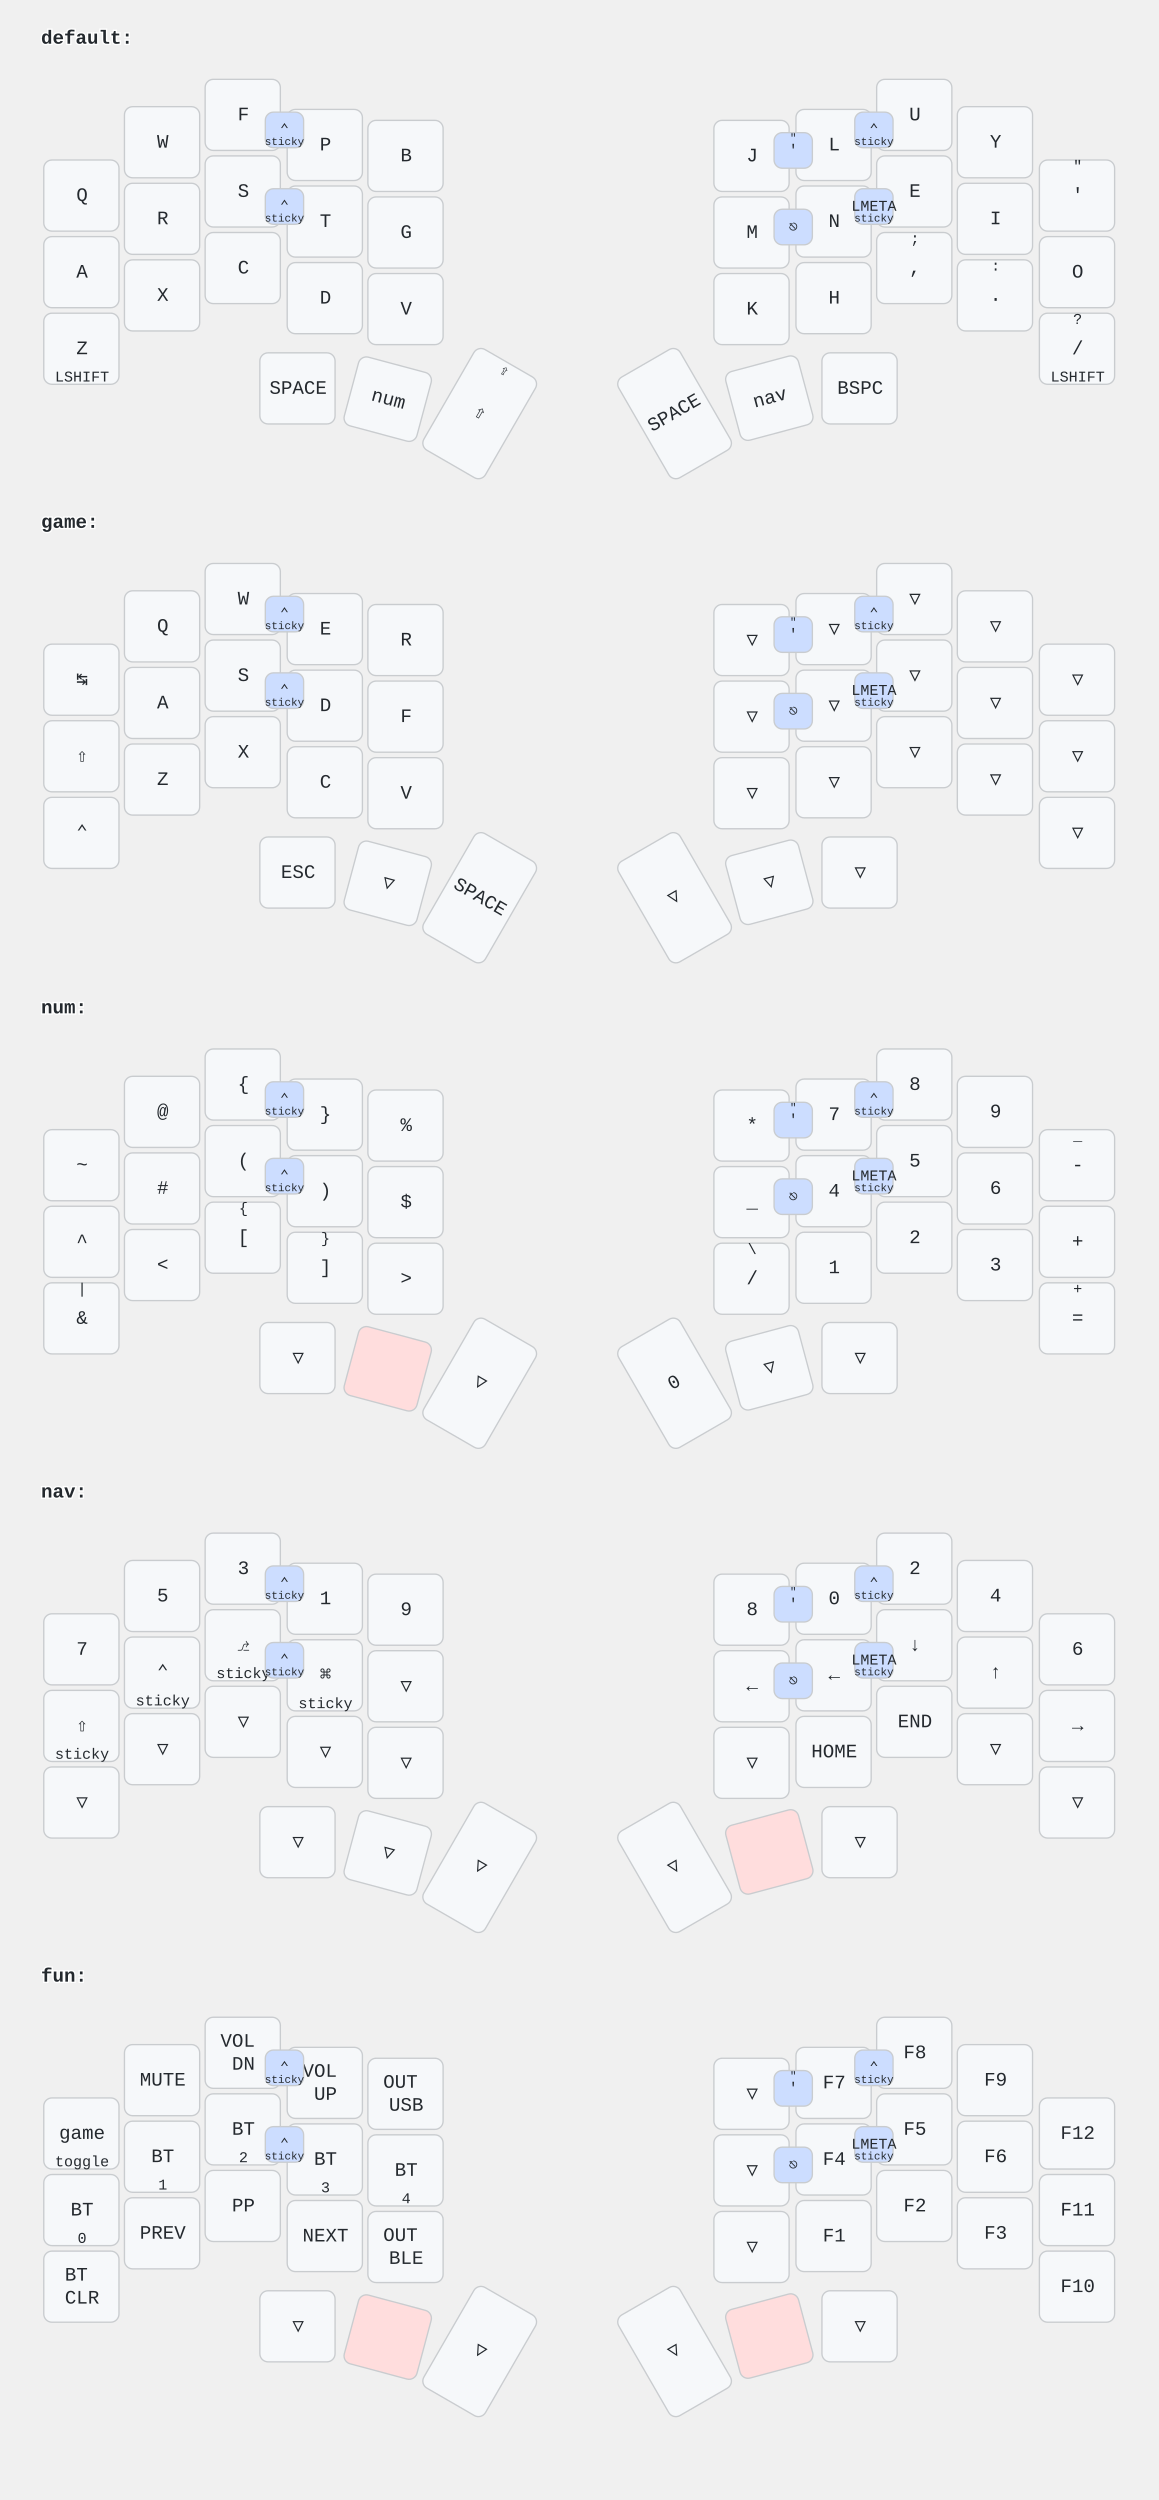
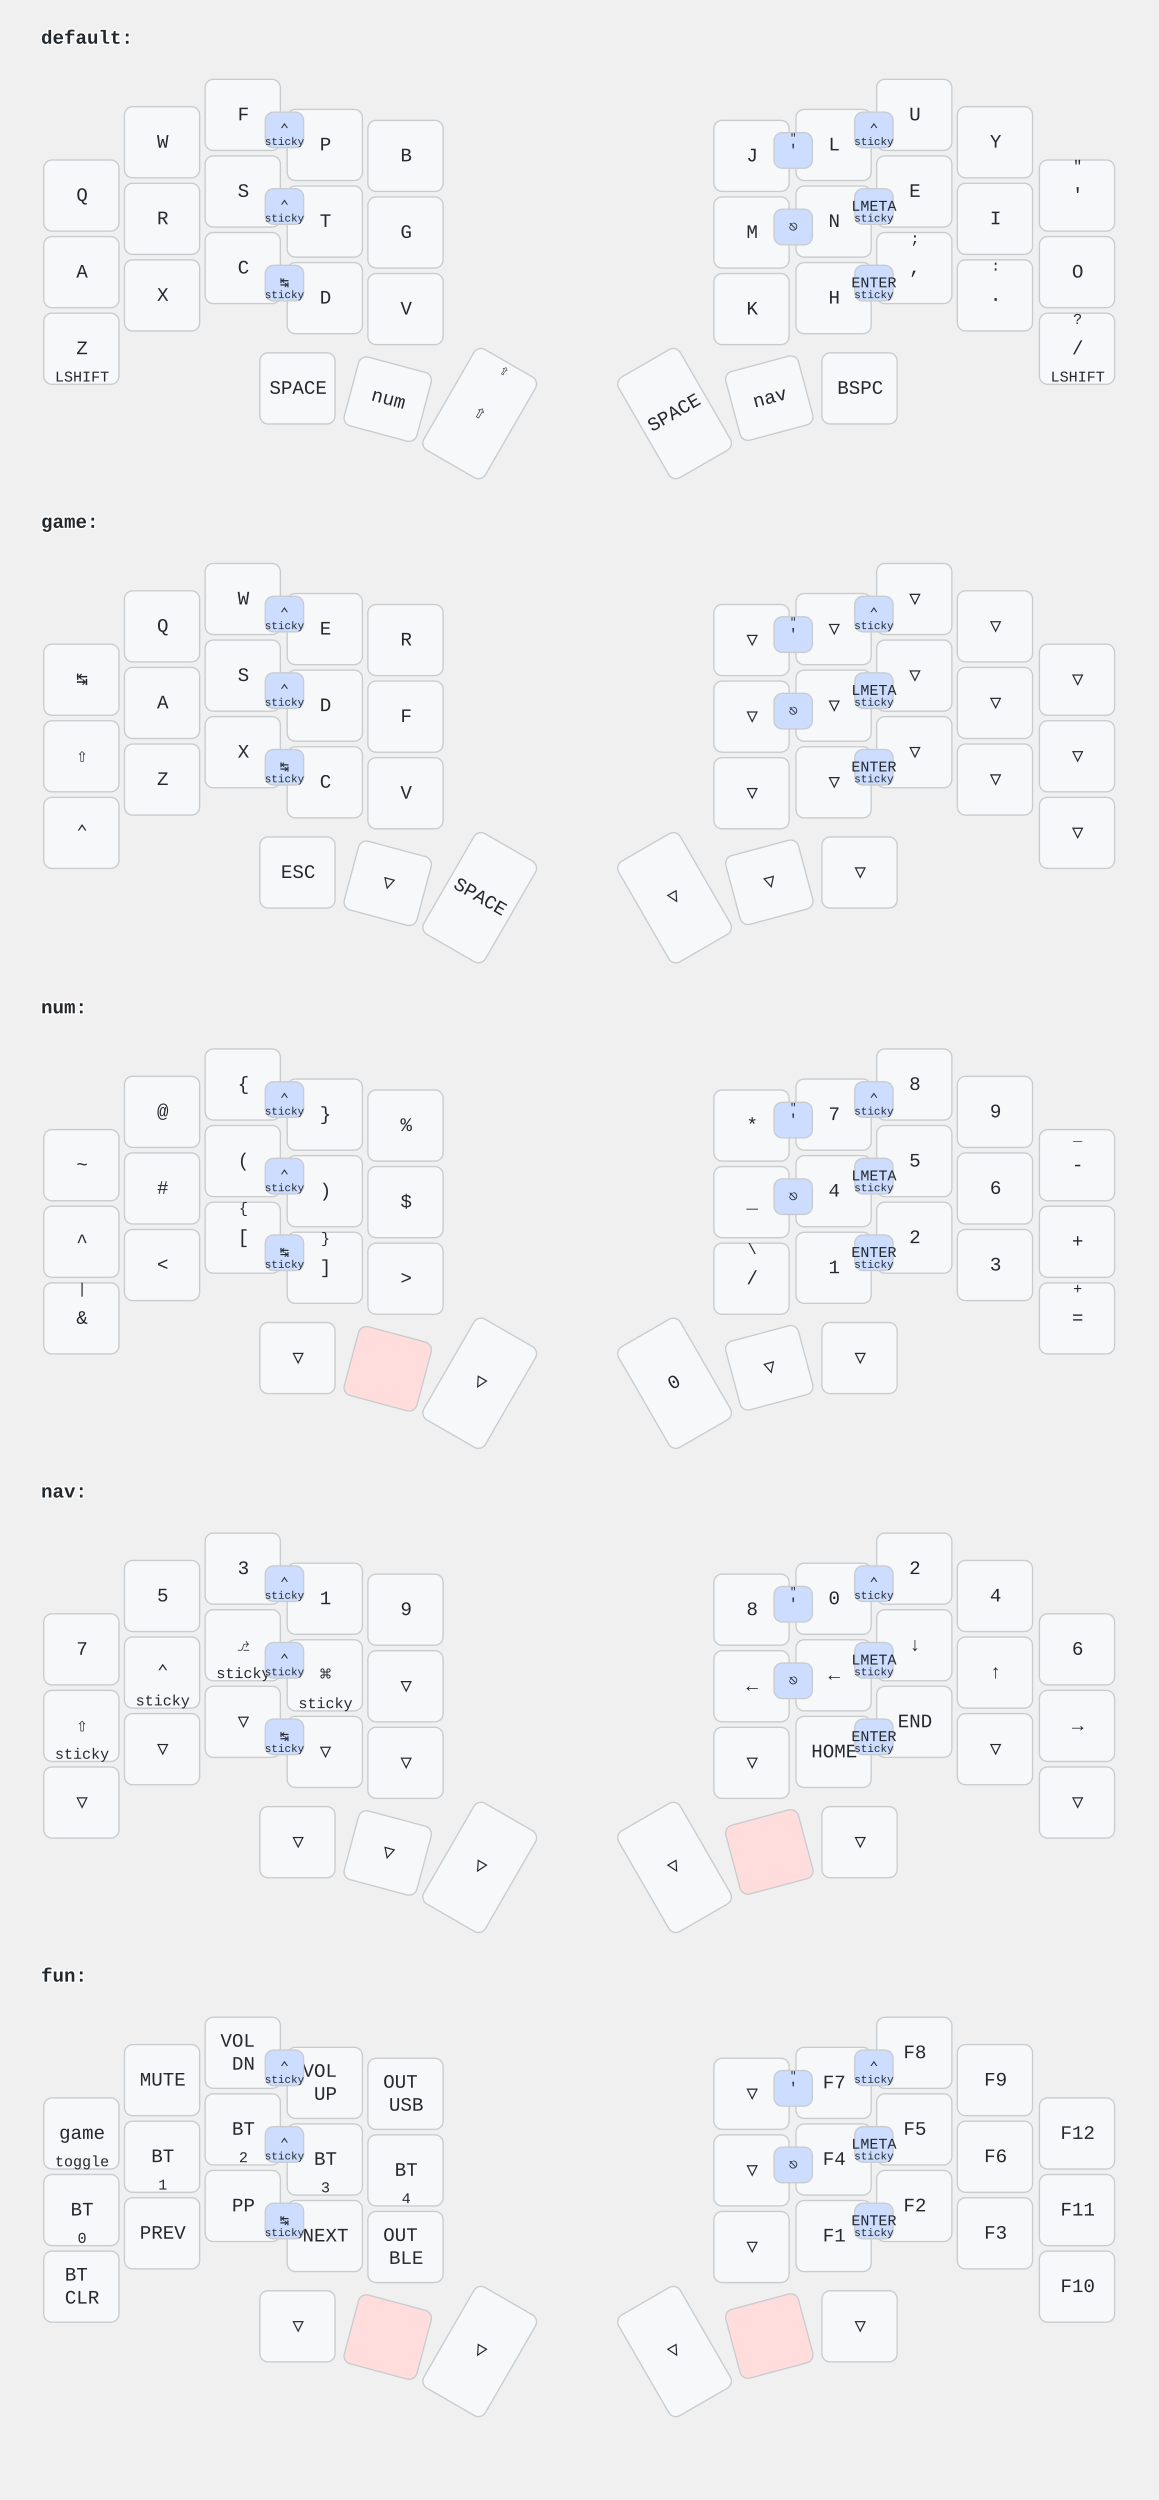
<svg xmlns="http://www.w3.org/2000/svg" width="847" height="1828" viewBox="0 0 847 1828" class="keymap">
  <style>/* font and background color specifications */
svg {
    font-family: SFMono-Regular,Consolas,Liberation Mono,Menlo,monospace;
    font-size: 14px;
    font-kerning: normal;
    text-rendering: optimizeLegibility;
    fill: #24292e;
}

/* default key styling */
rect {
    fill: #f6f8fa;
    stroke: #c9cccf;
    stroke-width: 1;
}

/* color accent for combo boxes */
rect.combo {
    fill: #cdf;
}

/* color accent for held keys */
rect.held, rect.combo.held {
    fill: #fdd;
}

/* color accent for ghost (optional) keys */
rect.ghost, rect.combo.ghost {
    fill: #ddd;
}

text {
    text-anchor: middle;
    dominant-baseline: middle;
}

/* styling for layer labels */
text.label {
    font-weight: bold;
    text-anchor: start;
    stroke: white;
    stroke-width: 2;
    paint-order: stroke;
}

/* styling for combo tap, and key hold/shifted label text */
text.combo, text.hold, text.shifted {
    font-size: 11px;
}

text.hold {
    text-anchor: middle;
    dominant-baseline: auto;
}

text.shifted {
    text-anchor: middle;
    dominant-baseline: hanging;
}

/* styling for hold/shifted label text in combo box */
text.combo.hold, text.combo.shifted {
    font-size: 8px;
}

/* styling for combo dendrons */
path {
    stroke-width: 1;
    stroke: gray;
    fill: none;
}
</style>
  <g transform="translate(30, 0)" class="layer-default">
    <text x="0" y="28" class="label" id="default">default:</text>
    <g transform="translate(0, 56)">
      <g transform="translate(30, 87)" class="key keypos-0">
        <rect rx="6" ry="6" x="-28" y="-26" width="55" height="52" class="key" />
        <text x="0" y="0" class="key tap">Q</text>
      </g>
      <g transform="translate(89, 48)" class="key keypos-1">
        <rect rx="6" ry="6" x="-28" y="-26" width="55" height="52" class="key" />
        <text x="0" y="0" class="key tap">W</text>
      </g>
      <g transform="translate(148, 28)" class="key keypos-2">
        <rect rx="6" ry="6" x="-28" y="-26" width="55" height="52" class="key" />
        <text x="0" y="0" class="key tap">F</text>
      </g>
      <g transform="translate(208, 50)" class="key keypos-3">
        <rect rx="6" ry="6" x="-28" y="-26" width="55" height="52" class="key" />
        <text x="0" y="0" class="key tap">P</text>
      </g>
      <g transform="translate(267, 58)" class="key keypos-4">
        <rect rx="6" ry="6" x="-28" y="-26" width="55" height="52" class="key" />
        <text x="0" y="0" class="key tap">B</text>
      </g>
      <g transform="translate(520, 58)" class="key keypos-5">
        <rect rx="6" ry="6" x="-28" y="-26" width="55" height="52" class="key" />
        <text x="0" y="0" class="key tap">J</text>
      </g>
      <g transform="translate(580, 50)" class="key keypos-6">
        <rect rx="6" ry="6" x="-28" y="-26" width="55" height="52" class="key" />
        <text x="0" y="0" class="key tap">L</text>
      </g>
      <g transform="translate(639, 28)" class="key keypos-7">
        <rect rx="6" ry="6" x="-28" y="-26" width="55" height="52" class="key" />
        <text x="0" y="0" class="key tap">U</text>
      </g>
      <g transform="translate(698, 48)" class="key keypos-8">
        <rect rx="6" ry="6" x="-28" y="-26" width="55" height="52" class="key" />
        <text x="0" y="0" class="key tap">Y</text>
      </g>
      <g transform="translate(758, 87)" class="key keypos-9">
        <rect rx="6" ry="6" x="-28" y="-26" width="55" height="52" class="key" />
        <text x="0" y="0" class="key tap">'</text>
        <text x="0" y="-24" class="key shifted">"</text>
      </g>
      <g transform="translate(30, 143)" class="key keypos-10">
        <rect rx="6" ry="6" x="-28" y="-26" width="55" height="52" class="key" />
        <text x="0" y="0" class="key tap">A</text>
      </g>
      <g transform="translate(89, 104)" class="key keypos-11">
        <rect rx="6" ry="6" x="-28" y="-26" width="55" height="52" class="key" />
        <text x="0" y="0" class="key tap">R</text>
      </g>
      <g transform="translate(148, 84)" class="key keypos-12">
        <rect rx="6" ry="6" x="-28" y="-26" width="55" height="52" class="key" />
        <text x="0" y="0" class="key tap">S</text>
      </g>
      <g transform="translate(208, 106)" class="key keypos-13">
        <rect rx="6" ry="6" x="-28" y="-26" width="55" height="52" class="key" />
        <text x="0" y="0" class="key tap">T</text>
      </g>
      <g transform="translate(267, 114)" class="key keypos-14">
        <rect rx="6" ry="6" x="-28" y="-26" width="55" height="52" class="key" />
        <text x="0" y="0" class="key tap">G</text>
      </g>
      <g transform="translate(520, 114)" class="key keypos-15">
        <rect rx="6" ry="6" x="-28" y="-26" width="55" height="52" class="key" />
        <text x="0" y="0" class="key tap">M</text>
      </g>
      <g transform="translate(580, 106)" class="key keypos-16">
        <rect rx="6" ry="6" x="-28" y="-26" width="55" height="52" class="key" />
        <text x="0" y="0" class="key tap">N</text>
      </g>
      <g transform="translate(639, 84)" class="key keypos-17">
        <rect rx="6" ry="6" x="-28" y="-26" width="55" height="52" class="key" />
        <text x="0" y="0" class="key tap">E</text>
      </g>
      <g transform="translate(698, 104)" class="key keypos-18">
        <rect rx="6" ry="6" x="-28" y="-26" width="55" height="52" class="key" />
        <text x="0" y="0" class="key tap">I</text>
      </g>
      <g transform="translate(758, 143)" class="key keypos-19">
        <rect rx="6" ry="6" x="-28" y="-26" width="55" height="52" class="key" />
        <text x="0" y="0" class="key tap">O</text>
      </g>
      <g transform="translate(30, 199)" class="key keypos-20">
        <rect rx="6" ry="6" x="-28" y="-26" width="55" height="52" class="key" />
        <text x="0" y="0" class="key tap">Z</text>
        <text x="0" y="24" class="key hold">LSHIFT</text>
      </g>
      <g transform="translate(89, 160)" class="key keypos-21">
        <rect rx="6" ry="6" x="-28" y="-26" width="55" height="52" class="key" />
        <text x="0" y="0" class="key tap">X</text>
      </g>
      <g transform="translate(148, 140)" class="key keypos-22">
        <rect rx="6" ry="6" x="-28" y="-26" width="55" height="52" class="key" />
        <text x="0" y="0" class="key tap">C</text>
      </g>
      <g transform="translate(208, 162)" class="key keypos-23">
        <rect rx="6" ry="6" x="-28" y="-26" width="55" height="52" class="key" />
        <text x="0" y="0" class="key tap">D</text>
      </g>
      <g transform="translate(267, 170)" class="key keypos-24">
        <rect rx="6" ry="6" x="-28" y="-26" width="55" height="52" class="key" />
        <text x="0" y="0" class="key tap">V</text>
      </g>
      <g transform="translate(520, 170)" class="key keypos-25">
        <rect rx="6" ry="6" x="-28" y="-26" width="55" height="52" class="key" />
        <text x="0" y="0" class="key tap">K</text>
      </g>
      <g transform="translate(580, 162)" class="key keypos-26">
        <rect rx="6" ry="6" x="-28" y="-26" width="55" height="52" class="key" />
        <text x="0" y="0" class="key tap">H</text>
      </g>
      <g transform="translate(639, 140)" class="key keypos-27">
        <rect rx="6" ry="6" x="-28" y="-26" width="55" height="52" class="key" />
        <text x="0" y="0" class="key tap">,</text>
        <text x="0" y="-24" class="key shifted">;</text>
      </g>
      <g transform="translate(698, 160)" class="key keypos-28">
        <rect rx="6" ry="6" x="-28" y="-26" width="55" height="52" class="key" />
        <text x="0" y="0" class="key tap">.</text>
        <text x="0" y="-24" class="key shifted">:</text>
      </g>
      <g transform="translate(758, 199)" class="key keypos-29">
        <rect rx="6" ry="6" x="-28" y="-26" width="55" height="52" class="key" />
        <text x="0" y="0" class="key tap">/</text>
        <text x="0" y="24" class="key hold">LSHIFT</text>
        <text x="0" y="-24" class="key shifted">?</text>
      </g>
      <g transform="translate(188, 228)" class="key keypos-30">
        <rect rx="6" ry="6" x="-28" y="-26" width="55" height="52" class="key" />
        <text x="0" y="0" class="key tap">SPACE</text>
      </g>
      <g transform="translate(254, 236) rotate(15.0)" class="key keypos-31">
        <rect rx="6" ry="6" x="-28" y="-26" width="55" height="52" class="key" />
        <a href="#num">
          <text x="0" y="0" class="key tap layer-activator">num</text>
        </a>
      </g>
      <g transform="translate(321, 246) rotate(30.0)" class="key keypos-32">
        <rect rx="6" ry="6" x="-26" y="-42" width="52" height="85" class="key" />
        <text x="0" y="0" class="key tap">⇧</text>
        <text x="0" y="-40" class="key shifted">⇪</text>
      </g>
      <g transform="translate(463, 246) rotate(-30.0)" class="key keypos-33">
        <rect rx="6" ry="6" x="-26" y="-42" width="52" height="85" class="key" />
        <text x="0" y="0" class="key tap">SPACE</text>
      </g>
      <g transform="translate(533, 235) rotate(-15.0)" class="key keypos-34">
        <rect rx="6" ry="6" x="-28" y="-26" width="55" height="52" class="key" />
        <a href="#nav">
          <text x="0" y="0" class="key tap layer-activator">nav</text>
        </a>
      </g>
      <g transform="translate(599, 228)" class="key keypos-35">
        <rect rx="6" ry="6" x="-28" y="-26" width="55" height="52" class="key" />
        <text x="0" y="0" class="key tap">BSPC</text>
      </g>
      <g class="combo combopos-0">
        <rect rx="6" ry="6" x="536" y="41" width="28" height="26" class="combo" />
        <text x="550" y="54" class="combo tap">'</text>
        <text x="550" y="43" class="combo shifted">"</text>
      </g>
      <g class="combo combopos-1">
        <rect rx="6" ry="6" x="536" y="97" width="28" height="26" class="combo" />
        <text x="550" y="110" class="combo tap">⎋</text>
      </g>
      <g class="combo combopos-2">
        <rect rx="6" ry="6" x="595" y="82" width="28" height="26" class="combo" />
        <text x="609" y="95" class="combo tap">LMETA</text>
        <text x="609" y="106" class="combo hold">sticky</text>
      </g>
      <g class="combo combopos-3">
        <rect rx="6" ry="6" x="595" y="26" width="28" height="26" class="combo" />
        <text x="609" y="39" class="combo tap">⌃</text>
        <text x="609" y="50" class="combo hold">sticky</text>
      </g>
      <g class="combo combopos-4">
        <rect rx="6" ry="6" x="164" y="26" width="28" height="26" class="combo" />
        <text x="178" y="39" class="combo tap">⌃</text>
        <text x="178" y="50" class="combo hold">sticky</text>
      </g>
      <g class="combo combopos-5">
        <rect rx="6" ry="6" x="164" y="82" width="28" height="26" class="combo" />
        <text x="178" y="95" class="combo tap">⌃</text>
        <text x="178" y="106" class="combo hold">sticky</text>
      </g>
+       <g class="combo combopos-6">
+         <rect rx="6" ry="6" x="595" y="138" width="28" height="26" class="combo" />
+         <text x="609" y="151" class="combo tap">ENTER</text>
+         <text x="609" y="162" class="combo hold">sticky</text>
+       </g>
+       <g class="combo combopos-7">
+         <rect rx="6" ry="6" x="164" y="138" width="28" height="26" class="combo" />
+         <text x="178" y="151" class="combo tap">↹</text>
+         <text x="178" y="162" class="combo hold">sticky</text>
+       </g>
    </g>
  </g>
  <g transform="translate(30, 354)" class="layer-game">
    <text x="0" y="28" class="label" id="game">game:</text>
    <g transform="translate(0, 56)">
      <g transform="translate(30, 87)" class="key keypos-0">
        <rect rx="6" ry="6" x="-28" y="-26" width="55" height="52" class="key" />
        <text x="0" y="0" class="key tap">↹</text>
      </g>
      <g transform="translate(89, 48)" class="key keypos-1">
        <rect rx="6" ry="6" x="-28" y="-26" width="55" height="52" class="key" />
        <text x="0" y="0" class="key tap">Q</text>
      </g>
      <g transform="translate(148, 28)" class="key keypos-2">
        <rect rx="6" ry="6" x="-28" y="-26" width="55" height="52" class="key" />
        <text x="0" y="0" class="key tap">W</text>
      </g>
      <g transform="translate(208, 50)" class="key keypos-3">
        <rect rx="6" ry="6" x="-28" y="-26" width="55" height="52" class="key" />
        <text x="0" y="0" class="key tap">E</text>
      </g>
      <g transform="translate(267, 58)" class="key keypos-4">
        <rect rx="6" ry="6" x="-28" y="-26" width="55" height="52" class="key" />
        <text x="0" y="0" class="key tap">R</text>
      </g>
      <g transform="translate(520, 58)" class="key trans keypos-5">
        <rect rx="6" ry="6" x="-28" y="-26" width="55" height="52" class="key trans" />
        <text x="0" y="0" class="key trans tap">▽</text>
      </g>
      <g transform="translate(580, 50)" class="key trans keypos-6">
        <rect rx="6" ry="6" x="-28" y="-26" width="55" height="52" class="key trans" />
        <text x="0" y="0" class="key trans tap">▽</text>
      </g>
      <g transform="translate(639, 28)" class="key trans keypos-7">
        <rect rx="6" ry="6" x="-28" y="-26" width="55" height="52" class="key trans" />
        <text x="0" y="0" class="key trans tap">▽</text>
      </g>
      <g transform="translate(698, 48)" class="key trans keypos-8">
        <rect rx="6" ry="6" x="-28" y="-26" width="55" height="52" class="key trans" />
        <text x="0" y="0" class="key trans tap">▽</text>
      </g>
      <g transform="translate(758, 87)" class="key trans keypos-9">
        <rect rx="6" ry="6" x="-28" y="-26" width="55" height="52" class="key trans" />
        <text x="0" y="0" class="key trans tap">▽</text>
      </g>
      <g transform="translate(30, 143)" class="key keypos-10">
        <rect rx="6" ry="6" x="-28" y="-26" width="55" height="52" class="key" />
        <text x="0" y="0" class="key tap">⇧</text>
      </g>
      <g transform="translate(89, 104)" class="key keypos-11">
        <rect rx="6" ry="6" x="-28" y="-26" width="55" height="52" class="key" />
        <text x="0" y="0" class="key tap">A</text>
      </g>
      <g transform="translate(148, 84)" class="key keypos-12">
        <rect rx="6" ry="6" x="-28" y="-26" width="55" height="52" class="key" />
        <text x="0" y="0" class="key tap">S</text>
      </g>
      <g transform="translate(208, 106)" class="key keypos-13">
        <rect rx="6" ry="6" x="-28" y="-26" width="55" height="52" class="key" />
        <text x="0" y="0" class="key tap">D</text>
      </g>
      <g transform="translate(267, 114)" class="key keypos-14">
        <rect rx="6" ry="6" x="-28" y="-26" width="55" height="52" class="key" />
        <text x="0" y="0" class="key tap">F</text>
      </g>
      <g transform="translate(520, 114)" class="key trans keypos-15">
        <rect rx="6" ry="6" x="-28" y="-26" width="55" height="52" class="key trans" />
        <text x="0" y="0" class="key trans tap">▽</text>
      </g>
      <g transform="translate(580, 106)" class="key trans keypos-16">
        <rect rx="6" ry="6" x="-28" y="-26" width="55" height="52" class="key trans" />
        <text x="0" y="0" class="key trans tap">▽</text>
      </g>
      <g transform="translate(639, 84)" class="key trans keypos-17">
        <rect rx="6" ry="6" x="-28" y="-26" width="55" height="52" class="key trans" />
        <text x="0" y="0" class="key trans tap">▽</text>
      </g>
      <g transform="translate(698, 104)" class="key trans keypos-18">
        <rect rx="6" ry="6" x="-28" y="-26" width="55" height="52" class="key trans" />
        <text x="0" y="0" class="key trans tap">▽</text>
      </g>
      <g transform="translate(758, 143)" class="key trans keypos-19">
        <rect rx="6" ry="6" x="-28" y="-26" width="55" height="52" class="key trans" />
        <text x="0" y="0" class="key trans tap">▽</text>
      </g>
      <g transform="translate(30, 199)" class="key keypos-20">
        <rect rx="6" ry="6" x="-28" y="-26" width="55" height="52" class="key" />
        <text x="0" y="0" class="key tap">⌃</text>
      </g>
      <g transform="translate(89, 160)" class="key keypos-21">
        <rect rx="6" ry="6" x="-28" y="-26" width="55" height="52" class="key" />
        <text x="0" y="0" class="key tap">Z</text>
      </g>
      <g transform="translate(148, 140)" class="key keypos-22">
        <rect rx="6" ry="6" x="-28" y="-26" width="55" height="52" class="key" />
        <text x="0" y="0" class="key tap">X</text>
      </g>
      <g transform="translate(208, 162)" class="key keypos-23">
        <rect rx="6" ry="6" x="-28" y="-26" width="55" height="52" class="key" />
        <text x="0" y="0" class="key tap">C</text>
      </g>
      <g transform="translate(267, 170)" class="key keypos-24">
        <rect rx="6" ry="6" x="-28" y="-26" width="55" height="52" class="key" />
        <text x="0" y="0" class="key tap">V</text>
      </g>
      <g transform="translate(520, 170)" class="key trans keypos-25">
        <rect rx="6" ry="6" x="-28" y="-26" width="55" height="52" class="key trans" />
        <text x="0" y="0" class="key trans tap">▽</text>
      </g>
      <g transform="translate(580, 162)" class="key trans keypos-26">
        <rect rx="6" ry="6" x="-28" y="-26" width="55" height="52" class="key trans" />
        <text x="0" y="0" class="key trans tap">▽</text>
      </g>
      <g transform="translate(639, 140)" class="key trans keypos-27">
        <rect rx="6" ry="6" x="-28" y="-26" width="55" height="52" class="key trans" />
        <text x="0" y="0" class="key trans tap">▽</text>
      </g>
      <g transform="translate(698, 160)" class="key trans keypos-28">
        <rect rx="6" ry="6" x="-28" y="-26" width="55" height="52" class="key trans" />
        <text x="0" y="0" class="key trans tap">▽</text>
      </g>
      <g transform="translate(758, 199)" class="key trans keypos-29">
        <rect rx="6" ry="6" x="-28" y="-26" width="55" height="52" class="key trans" />
        <text x="0" y="0" class="key trans tap">▽</text>
      </g>
      <g transform="translate(188, 228)" class="key keypos-30">
        <rect rx="6" ry="6" x="-28" y="-26" width="55" height="52" class="key" />
        <text x="0" y="0" class="key tap">ESC</text>
      </g>
      <g transform="translate(254, 236) rotate(15.0)" class="key trans keypos-31">
        <rect rx="6" ry="6" x="-28" y="-26" width="55" height="52" class="key trans" />
        <text x="0" y="0" class="key trans tap">▽</text>
      </g>
      <g transform="translate(321, 246) rotate(30.0)" class="key keypos-32">
        <rect rx="6" ry="6" x="-26" y="-42" width="52" height="85" class="key" />
        <text x="0" y="0" class="key tap">SPACE</text>
      </g>
      <g transform="translate(463, 246) rotate(-30.0)" class="key trans keypos-33">
        <rect rx="6" ry="6" x="-26" y="-42" width="52" height="85" class="key trans" />
        <text x="0" y="0" class="key trans tap">▽</text>
      </g>
      <g transform="translate(533, 235) rotate(-15.0)" class="key trans keypos-34">
        <rect rx="6" ry="6" x="-28" y="-26" width="55" height="52" class="key trans" />
        <text x="0" y="0" class="key trans tap">▽</text>
      </g>
      <g transform="translate(599, 228)" class="key trans keypos-35">
        <rect rx="6" ry="6" x="-28" y="-26" width="55" height="52" class="key trans" />
        <text x="0" y="0" class="key trans tap">▽</text>
      </g>
      <g class="combo combopos-0">
        <rect rx="6" ry="6" x="536" y="41" width="28" height="26" class="combo" />
        <text x="550" y="54" class="combo tap">'</text>
        <text x="550" y="43" class="combo shifted">"</text>
      </g>
      <g class="combo combopos-1">
        <rect rx="6" ry="6" x="536" y="97" width="28" height="26" class="combo" />
        <text x="550" y="110" class="combo tap">⎋</text>
      </g>
      <g class="combo combopos-2">
        <rect rx="6" ry="6" x="595" y="82" width="28" height="26" class="combo" />
        <text x="609" y="95" class="combo tap">LMETA</text>
        <text x="609" y="106" class="combo hold">sticky</text>
      </g>
      <g class="combo combopos-3">
        <rect rx="6" ry="6" x="595" y="26" width="28" height="26" class="combo" />
        <text x="609" y="39" class="combo tap">⌃</text>
        <text x="609" y="50" class="combo hold">sticky</text>
      </g>
      <g class="combo combopos-4">
        <rect rx="6" ry="6" x="164" y="26" width="28" height="26" class="combo" />
        <text x="178" y="39" class="combo tap">⌃</text>
        <text x="178" y="50" class="combo hold">sticky</text>
      </g>
      <g class="combo combopos-5">
        <rect rx="6" ry="6" x="164" y="82" width="28" height="26" class="combo" />
        <text x="178" y="95" class="combo tap">⌃</text>
        <text x="178" y="106" class="combo hold">sticky</text>
      </g>
+       <g class="combo combopos-6">
+         <rect rx="6" ry="6" x="595" y="138" width="28" height="26" class="combo" />
+         <text x="609" y="151" class="combo tap">ENTER</text>
+         <text x="609" y="162" class="combo hold">sticky</text>
+       </g>
+       <g class="combo combopos-7">
+         <rect rx="6" ry="6" x="164" y="138" width="28" height="26" class="combo" />
+         <text x="178" y="151" class="combo tap">↹</text>
+         <text x="178" y="162" class="combo hold">sticky</text>
+       </g>
    </g>
  </g>
  <g transform="translate(30, 709)" class="layer-num">
    <text x="0" y="28" class="label" id="num">num:</text>
    <g transform="translate(0, 56)">
      <g transform="translate(30, 87)" class="key keypos-0">
        <rect rx="6" ry="6" x="-28" y="-26" width="55" height="52" class="key" />
        <text x="0" y="0" class="key tap">~</text>
      </g>
      <g transform="translate(89, 48)" class="key keypos-1">
        <rect rx="6" ry="6" x="-28" y="-26" width="55" height="52" class="key" />
        <text x="0" y="0" class="key tap">@</text>
      </g>
      <g transform="translate(148, 28)" class="key keypos-2">
        <rect rx="6" ry="6" x="-28" y="-26" width="55" height="52" class="key" />
        <text x="0" y="0" class="key tap">{</text>
      </g>
      <g transform="translate(208, 50)" class="key keypos-3">
        <rect rx="6" ry="6" x="-28" y="-26" width="55" height="52" class="key" />
        <text x="0" y="0" class="key tap">}</text>
      </g>
      <g transform="translate(267, 58)" class="key keypos-4">
        <rect rx="6" ry="6" x="-28" y="-26" width="55" height="52" class="key" />
        <text x="0" y="0" class="key tap">%</text>
      </g>
      <g transform="translate(520, 58)" class="key keypos-5">
        <rect rx="6" ry="6" x="-28" y="-26" width="55" height="52" class="key" />
        <text x="0" y="0" class="key tap">*</text>
      </g>
      <g transform="translate(580, 50)" class="key keypos-6">
        <rect rx="6" ry="6" x="-28" y="-26" width="55" height="52" class="key" />
        <text x="0" y="0" class="key tap">7</text>
      </g>
      <g transform="translate(639, 28)" class="key keypos-7">
        <rect rx="6" ry="6" x="-28" y="-26" width="55" height="52" class="key" />
        <text x="0" y="0" class="key tap">8</text>
      </g>
      <g transform="translate(698, 48)" class="key keypos-8">
        <rect rx="6" ry="6" x="-28" y="-26" width="55" height="52" class="key" />
        <text x="0" y="0" class="key tap">9</text>
      </g>
      <g transform="translate(758, 87)" class="key keypos-9">
        <rect rx="6" ry="6" x="-28" y="-26" width="55" height="52" class="key" />
        <text x="0" y="0" class="key tap">-</text>
        <text x="0" y="-24" class="key shifted">_</text>
      </g>
      <g transform="translate(30, 143)" class="key keypos-10">
        <rect rx="6" ry="6" x="-28" y="-26" width="55" height="52" class="key" />
        <text x="0" y="0" class="key tap">^</text>
      </g>
      <g transform="translate(89, 104)" class="key keypos-11">
        <rect rx="6" ry="6" x="-28" y="-26" width="55" height="52" class="key" />
        <text x="0" y="0" class="key tap">#</text>
      </g>
      <g transform="translate(148, 84)" class="key keypos-12">
        <rect rx="6" ry="6" x="-28" y="-26" width="55" height="52" class="key" />
        <text x="0" y="0" class="key tap">(</text>
      </g>
      <g transform="translate(208, 106)" class="key keypos-13">
        <rect rx="6" ry="6" x="-28" y="-26" width="55" height="52" class="key" />
        <text x="0" y="0" class="key tap">)</text>
      </g>
      <g transform="translate(267, 114)" class="key keypos-14">
        <rect rx="6" ry="6" x="-28" y="-26" width="55" height="52" class="key" />
        <text x="0" y="0" class="key tap">$</text>
      </g>
      <g transform="translate(520, 114)" class="key keypos-15">
        <rect rx="6" ry="6" x="-28" y="-26" width="55" height="52" class="key" />
        <text x="0" y="0" class="key tap">_</text>
      </g>
      <g transform="translate(580, 106)" class="key keypos-16">
        <rect rx="6" ry="6" x="-28" y="-26" width="55" height="52" class="key" />
        <text x="0" y="0" class="key tap">4</text>
      </g>
      <g transform="translate(639, 84)" class="key keypos-17">
        <rect rx="6" ry="6" x="-28" y="-26" width="55" height="52" class="key" />
        <text x="0" y="0" class="key tap">5</text>
      </g>
      <g transform="translate(698, 104)" class="key keypos-18">
        <rect rx="6" ry="6" x="-28" y="-26" width="55" height="52" class="key" />
        <text x="0" y="0" class="key tap">6</text>
      </g>
      <g transform="translate(758, 143)" class="key keypos-19">
        <rect rx="6" ry="6" x="-28" y="-26" width="55" height="52" class="key" />
        <text x="0" y="0" class="key tap">+</text>
      </g>
      <g transform="translate(30, 199)" class="key keypos-20">
        <rect rx="6" ry="6" x="-28" y="-26" width="55" height="52" class="key" />
        <text x="0" y="0" class="key tap">&amp;</text>
        <text x="0" y="-24" class="key shifted">|</text>
      </g>
      <g transform="translate(89, 160)" class="key keypos-21">
        <rect rx="6" ry="6" x="-28" y="-26" width="55" height="52" class="key" />
        <text x="0" y="0" class="key tap">&lt;</text>
      </g>
      <g transform="translate(148, 140)" class="key keypos-22">
        <rect rx="6" ry="6" x="-28" y="-26" width="55" height="52" class="key" />
        <text x="0" y="0" class="key tap">[</text>
        <text x="0" y="-24" class="key shifted">{</text>
      </g>
      <g transform="translate(208, 162)" class="key keypos-23">
        <rect rx="6" ry="6" x="-28" y="-26" width="55" height="52" class="key" />
        <text x="0" y="0" class="key tap">]</text>
        <text x="0" y="-24" class="key shifted">}</text>
      </g>
      <g transform="translate(267, 170)" class="key keypos-24">
        <rect rx="6" ry="6" x="-28" y="-26" width="55" height="52" class="key" />
        <text x="0" y="0" class="key tap">&gt;</text>
      </g>
      <g transform="translate(520, 170)" class="key keypos-25">
        <rect rx="6" ry="6" x="-28" y="-26" width="55" height="52" class="key" />
        <text x="0" y="0" class="key tap">/</text>
        <text x="0" y="-24" class="key shifted">\</text>
      </g>
      <g transform="translate(580, 162)" class="key keypos-26">
        <rect rx="6" ry="6" x="-28" y="-26" width="55" height="52" class="key" />
        <text x="0" y="0" class="key tap">1</text>
      </g>
      <g transform="translate(639, 140)" class="key keypos-27">
        <rect rx="6" ry="6" x="-28" y="-26" width="55" height="52" class="key" />
        <text x="0" y="0" class="key tap">2</text>
      </g>
      <g transform="translate(698, 160)" class="key keypos-28">
        <rect rx="6" ry="6" x="-28" y="-26" width="55" height="52" class="key" />
        <text x="0" y="0" class="key tap">3</text>
      </g>
      <g transform="translate(758, 199)" class="key keypos-29">
        <rect rx="6" ry="6" x="-28" y="-26" width="55" height="52" class="key" />
        <text x="0" y="0" class="key tap">=</text>
        <text x="0" y="-24" class="key shifted">+</text>
      </g>
      <g transform="translate(188, 228)" class="key trans keypos-30">
        <rect rx="6" ry="6" x="-28" y="-26" width="55" height="52" class="key trans" />
        <text x="0" y="0" class="key trans tap">▽</text>
      </g>
      <g transform="translate(254, 236) rotate(15.0)" class="key held keypos-31">
        <rect rx="6" ry="6" x="-28" y="-26" width="55" height="52" class="key held" />
      </g>
      <g transform="translate(321, 246) rotate(30.0)" class="key trans keypos-32">
        <rect rx="6" ry="6" x="-26" y="-42" width="52" height="85" class="key trans" />
        <text x="0" y="0" class="key trans tap">▽</text>
      </g>
      <g transform="translate(463, 246) rotate(-30.0)" class="key keypos-33">
        <rect rx="6" ry="6" x="-26" y="-42" width="52" height="85" class="key" />
        <text x="0" y="0" class="key tap">0</text>
      </g>
      <g transform="translate(533, 235) rotate(-15.0)" class="key trans keypos-34">
        <rect rx="6" ry="6" x="-28" y="-26" width="55" height="52" class="key trans" />
        <text x="0" y="0" class="key trans tap">▽</text>
      </g>
      <g transform="translate(599, 228)" class="key trans keypos-35">
        <rect rx="6" ry="6" x="-28" y="-26" width="55" height="52" class="key trans" />
        <text x="0" y="0" class="key trans tap">▽</text>
      </g>
      <g class="combo combopos-0">
        <rect rx="6" ry="6" x="536" y="41" width="28" height="26" class="combo" />
        <text x="550" y="54" class="combo tap">'</text>
        <text x="550" y="43" class="combo shifted">"</text>
      </g>
      <g class="combo combopos-1">
        <rect rx="6" ry="6" x="536" y="97" width="28" height="26" class="combo" />
        <text x="550" y="110" class="combo tap">⎋</text>
      </g>
      <g class="combo combopos-2">
        <rect rx="6" ry="6" x="595" y="82" width="28" height="26" class="combo" />
        <text x="609" y="95" class="combo tap">LMETA</text>
        <text x="609" y="106" class="combo hold">sticky</text>
      </g>
      <g class="combo combopos-3">
        <rect rx="6" ry="6" x="595" y="26" width="28" height="26" class="combo" />
        <text x="609" y="39" class="combo tap">⌃</text>
        <text x="609" y="50" class="combo hold">sticky</text>
      </g>
      <g class="combo combopos-4">
        <rect rx="6" ry="6" x="164" y="26" width="28" height="26" class="combo" />
        <text x="178" y="39" class="combo tap">⌃</text>
        <text x="178" y="50" class="combo hold">sticky</text>
      </g>
      <g class="combo combopos-5">
        <rect rx="6" ry="6" x="164" y="82" width="28" height="26" class="combo" />
        <text x="178" y="95" class="combo tap">⌃</text>
        <text x="178" y="106" class="combo hold">sticky</text>
      </g>
+       <g class="combo combopos-6">
+         <rect rx="6" ry="6" x="595" y="138" width="28" height="26" class="combo" />
+         <text x="609" y="151" class="combo tap">ENTER</text>
+         <text x="609" y="162" class="combo hold">sticky</text>
+       </g>
+       <g class="combo combopos-7">
+         <rect rx="6" ry="6" x="164" y="138" width="28" height="26" class="combo" />
+         <text x="178" y="151" class="combo tap">↹</text>
+         <text x="178" y="162" class="combo hold">sticky</text>
+       </g>
    </g>
  </g>
  <g transform="translate(30, 1063)" class="layer-nav">
    <text x="0" y="28" class="label" id="nav">nav:</text>
    <g transform="translate(0, 56)">
      <g transform="translate(30, 87)" class="key keypos-0">
        <rect rx="6" ry="6" x="-28" y="-26" width="55" height="52" class="key" />
        <text x="0" y="0" class="key tap">7</text>
      </g>
      <g transform="translate(89, 48)" class="key keypos-1">
        <rect rx="6" ry="6" x="-28" y="-26" width="55" height="52" class="key" />
        <text x="0" y="0" class="key tap">5</text>
      </g>
      <g transform="translate(148, 28)" class="key keypos-2">
        <rect rx="6" ry="6" x="-28" y="-26" width="55" height="52" class="key" />
        <text x="0" y="0" class="key tap">3</text>
      </g>
      <g transform="translate(208, 50)" class="key keypos-3">
        <rect rx="6" ry="6" x="-28" y="-26" width="55" height="52" class="key" />
        <text x="0" y="0" class="key tap">1</text>
      </g>
      <g transform="translate(267, 58)" class="key keypos-4">
        <rect rx="6" ry="6" x="-28" y="-26" width="55" height="52" class="key" />
        <text x="0" y="0" class="key tap">9</text>
      </g>
      <g transform="translate(520, 58)" class="key keypos-5">
        <rect rx="6" ry="6" x="-28" y="-26" width="55" height="52" class="key" />
        <text x="0" y="0" class="key tap">8</text>
      </g>
      <g transform="translate(580, 50)" class="key keypos-6">
        <rect rx="6" ry="6" x="-28" y="-26" width="55" height="52" class="key" />
        <text x="0" y="0" class="key tap">0</text>
      </g>
      <g transform="translate(639, 28)" class="key keypos-7">
        <rect rx="6" ry="6" x="-28" y="-26" width="55" height="52" class="key" />
        <text x="0" y="0" class="key tap">2</text>
      </g>
      <g transform="translate(698, 48)" class="key keypos-8">
        <rect rx="6" ry="6" x="-28" y="-26" width="55" height="52" class="key" />
        <text x="0" y="0" class="key tap">4</text>
      </g>
      <g transform="translate(758, 87)" class="key keypos-9">
        <rect rx="6" ry="6" x="-28" y="-26" width="55" height="52" class="key" />
        <text x="0" y="0" class="key tap">6</text>
      </g>
      <g transform="translate(30, 143)" class="key keypos-10">
        <rect rx="6" ry="6" x="-28" y="-26" width="55" height="52" class="key" />
        <text x="0" y="0" class="key tap">⇧</text>
        <text x="0" y="24" class="key hold">sticky</text>
      </g>
      <g transform="translate(89, 104)" class="key keypos-11">
        <rect rx="6" ry="6" x="-28" y="-26" width="55" height="52" class="key" />
        <text x="0" y="0" class="key tap">⌃</text>
        <text x="0" y="24" class="key hold">sticky</text>
      </g>
      <g transform="translate(148, 84)" class="key keypos-12">
        <rect rx="6" ry="6" x="-28" y="-26" width="55" height="52" class="key" />
        <text x="0" y="0" class="key tap">⎇</text>
        <text x="0" y="24" class="key hold">sticky</text>
      </g>
      <g transform="translate(208, 106)" class="key keypos-13">
        <rect rx="6" ry="6" x="-28" y="-26" width="55" height="52" class="key" />
        <text x="0" y="0" class="key tap">⌘</text>
        <text x="0" y="24" class="key hold">sticky</text>
      </g>
      <g transform="translate(267, 114)" class="key trans keypos-14">
        <rect rx="6" ry="6" x="-28" y="-26" width="55" height="52" class="key trans" />
        <text x="0" y="0" class="key trans tap">▽</text>
      </g>
      <g transform="translate(520, 114)" class="key keypos-15">
        <rect rx="6" ry="6" x="-28" y="-26" width="55" height="52" class="key" />
        <text x="0" y="0" class="key tap">←</text>
      </g>
      <g transform="translate(580, 106)" class="key keypos-16">
        <rect rx="6" ry="6" x="-28" y="-26" width="55" height="52" class="key" />
        <text x="0" y="0" class="key tap">←</text>
      </g>
      <g transform="translate(639, 84)" class="key keypos-17">
        <rect rx="6" ry="6" x="-28" y="-26" width="55" height="52" class="key" />
        <text x="0" y="0" class="key tap">↓</text>
      </g>
      <g transform="translate(698, 104)" class="key keypos-18">
        <rect rx="6" ry="6" x="-28" y="-26" width="55" height="52" class="key" />
        <text x="0" y="0" class="key tap">↑</text>
      </g>
      <g transform="translate(758, 143)" class="key keypos-19">
        <rect rx="6" ry="6" x="-28" y="-26" width="55" height="52" class="key" />
        <text x="0" y="0" class="key tap">→</text>
      </g>
      <g transform="translate(30, 199)" class="key trans keypos-20">
        <rect rx="6" ry="6" x="-28" y="-26" width="55" height="52" class="key trans" />
        <text x="0" y="0" class="key trans tap">▽</text>
      </g>
      <g transform="translate(89, 160)" class="key trans keypos-21">
        <rect rx="6" ry="6" x="-28" y="-26" width="55" height="52" class="key trans" />
        <text x="0" y="0" class="key trans tap">▽</text>
      </g>
      <g transform="translate(148, 140)" class="key trans keypos-22">
        <rect rx="6" ry="6" x="-28" y="-26" width="55" height="52" class="key trans" />
        <text x="0" y="0" class="key trans tap">▽</text>
      </g>
      <g transform="translate(208, 162)" class="key trans keypos-23">
        <rect rx="6" ry="6" x="-28" y="-26" width="55" height="52" class="key trans" />
        <text x="0" y="0" class="key trans tap">▽</text>
      </g>
      <g transform="translate(267, 170)" class="key trans keypos-24">
        <rect rx="6" ry="6" x="-28" y="-26" width="55" height="52" class="key trans" />
        <text x="0" y="0" class="key trans tap">▽</text>
      </g>
      <g transform="translate(520, 170)" class="key trans keypos-25">
        <rect rx="6" ry="6" x="-28" y="-26" width="55" height="52" class="key trans" />
        <text x="0" y="0" class="key trans tap">▽</text>
      </g>
      <g transform="translate(580, 162)" class="key keypos-26">
        <rect rx="6" ry="6" x="-28" y="-26" width="55" height="52" class="key" />
        <text x="0" y="0" class="key tap">HOME</text>
      </g>
      <g transform="translate(639, 140)" class="key keypos-27">
        <rect rx="6" ry="6" x="-28" y="-26" width="55" height="52" class="key" />
        <text x="0" y="0" class="key tap">END</text>
      </g>
      <g transform="translate(698, 160)" class="key trans keypos-28">
        <rect rx="6" ry="6" x="-28" y="-26" width="55" height="52" class="key trans" />
        <text x="0" y="0" class="key trans tap">▽</text>
      </g>
      <g transform="translate(758, 199)" class="key trans keypos-29">
        <rect rx="6" ry="6" x="-28" y="-26" width="55" height="52" class="key trans" />
        <text x="0" y="0" class="key trans tap">▽</text>
      </g>
      <g transform="translate(188, 228)" class="key trans keypos-30">
        <rect rx="6" ry="6" x="-28" y="-26" width="55" height="52" class="key trans" />
        <text x="0" y="0" class="key trans tap">▽</text>
      </g>
      <g transform="translate(254, 236) rotate(15.0)" class="key trans keypos-31">
        <rect rx="6" ry="6" x="-28" y="-26" width="55" height="52" class="key trans" />
        <text x="0" y="0" class="key trans tap">▽</text>
      </g>
      <g transform="translate(321, 246) rotate(30.0)" class="key trans keypos-32">
        <rect rx="6" ry="6" x="-26" y="-42" width="52" height="85" class="key trans" />
        <text x="0" y="0" class="key trans tap">▽</text>
      </g>
      <g transform="translate(463, 246) rotate(-30.0)" class="key trans keypos-33">
        <rect rx="6" ry="6" x="-26" y="-42" width="52" height="85" class="key trans" />
        <text x="0" y="0" class="key trans tap">▽</text>
      </g>
      <g transform="translate(533, 235) rotate(-15.0)" class="key held keypos-34">
        <rect rx="6" ry="6" x="-28" y="-26" width="55" height="52" class="key held" />
      </g>
      <g transform="translate(599, 228)" class="key trans keypos-35">
        <rect rx="6" ry="6" x="-28" y="-26" width="55" height="52" class="key trans" />
        <text x="0" y="0" class="key trans tap">▽</text>
      </g>
      <g class="combo combopos-0">
        <rect rx="6" ry="6" x="536" y="41" width="28" height="26" class="combo" />
        <text x="550" y="54" class="combo tap">'</text>
        <text x="550" y="43" class="combo shifted">"</text>
      </g>
      <g class="combo combopos-1">
        <rect rx="6" ry="6" x="536" y="97" width="28" height="26" class="combo" />
        <text x="550" y="110" class="combo tap">⎋</text>
      </g>
      <g class="combo combopos-2">
        <rect rx="6" ry="6" x="595" y="82" width="28" height="26" class="combo" />
        <text x="609" y="95" class="combo tap">LMETA</text>
        <text x="609" y="106" class="combo hold">sticky</text>
      </g>
      <g class="combo combopos-3">
        <rect rx="6" ry="6" x="595" y="26" width="28" height="26" class="combo" />
        <text x="609" y="39" class="combo tap">⌃</text>
        <text x="609" y="50" class="combo hold">sticky</text>
      </g>
      <g class="combo combopos-4">
        <rect rx="6" ry="6" x="164" y="26" width="28" height="26" class="combo" />
        <text x="178" y="39" class="combo tap">⌃</text>
        <text x="178" y="50" class="combo hold">sticky</text>
      </g>
      <g class="combo combopos-5">
        <rect rx="6" ry="6" x="164" y="82" width="28" height="26" class="combo" />
        <text x="178" y="95" class="combo tap">⌃</text>
        <text x="178" y="106" class="combo hold">sticky</text>
      </g>
+       <g class="combo combopos-6">
+         <rect rx="6" ry="6" x="595" y="138" width="28" height="26" class="combo" />
+         <text x="609" y="151" class="combo tap">ENTER</text>
+         <text x="609" y="162" class="combo hold">sticky</text>
+       </g>
+       <g class="combo combopos-7">
+         <rect rx="6" ry="6" x="164" y="138" width="28" height="26" class="combo" />
+         <text x="178" y="151" class="combo tap">↹</text>
+         <text x="178" y="162" class="combo hold">sticky</text>
+       </g>
    </g>
  </g>
  <g transform="translate(30, 1417)" class="layer-fun">
    <text x="0" y="28" class="label" id="fun">fun:</text>
    <g transform="translate(0, 56)">
      <g transform="translate(30, 87)" class="key keypos-0">
        <rect rx="6" ry="6" x="-28" y="-26" width="55" height="52" class="key" />
        <a href="#game">
          <text x="0" y="0" class="key tap layer-activator">game</text>
        </a>
        <text x="0" y="24" class="key hold">toggle</text>
      </g>
      <g transform="translate(89, 48)" class="key keypos-1">
        <rect rx="6" ry="6" x="-28" y="-26" width="55" height="52" class="key" />
        <text x="0" y="0" class="key tap">MUTE</text>
      </g>
      <g transform="translate(148, 28)" class="key keypos-2">
        <rect rx="6" ry="6" x="-28" y="-26" width="55" height="52" class="key" />
        <text x="0" y="0" class="key tap">
          <tspan x="0" dy="-0.6em">VOL</tspan>
          <tspan x="0" dy="1.2em">DN</tspan>
        </text>
      </g>
      <g transform="translate(208, 50)" class="key keypos-3">
        <rect rx="6" ry="6" x="-28" y="-26" width="55" height="52" class="key" />
        <text x="0" y="0" class="key tap">
          <tspan x="0" dy="-0.6em">VOL</tspan>
          <tspan x="0" dy="1.2em">UP</tspan>
        </text>
      </g>
      <g transform="translate(267, 58)" class="key keypos-4">
        <rect rx="6" ry="6" x="-28" y="-26" width="55" height="52" class="key" />
        <text x="0" y="0" class="key tap">
          <tspan x="0" dy="-0.6em">OUT</tspan>
          <tspan x="0" dy="1.2em">USB</tspan>
        </text>
      </g>
      <g transform="translate(520, 58)" class="key trans keypos-5">
        <rect rx="6" ry="6" x="-28" y="-26" width="55" height="52" class="key trans" />
        <text x="0" y="0" class="key trans tap">▽</text>
      </g>
      <g transform="translate(580, 50)" class="key keypos-6">
        <rect rx="6" ry="6" x="-28" y="-26" width="55" height="52" class="key" />
        <text x="0" y="0" class="key tap">F7</text>
      </g>
      <g transform="translate(639, 28)" class="key keypos-7">
        <rect rx="6" ry="6" x="-28" y="-26" width="55" height="52" class="key" />
        <text x="0" y="0" class="key tap">F8</text>
      </g>
      <g transform="translate(698, 48)" class="key keypos-8">
        <rect rx="6" ry="6" x="-28" y="-26" width="55" height="52" class="key" />
        <text x="0" y="0" class="key tap">F9</text>
      </g>
      <g transform="translate(758, 87)" class="key keypos-9">
        <rect rx="6" ry="6" x="-28" y="-26" width="55" height="52" class="key" />
        <text x="0" y="0" class="key tap">F12</text>
      </g>
      <g transform="translate(30, 143)" class="key keypos-10">
        <rect rx="6" ry="6" x="-28" y="-26" width="55" height="52" class="key" />
        <text x="0" y="0" class="key tap">BT</text>
        <text x="0" y="24" class="key hold">0</text>
      </g>
      <g transform="translate(89, 104)" class="key keypos-11">
        <rect rx="6" ry="6" x="-28" y="-26" width="55" height="52" class="key" />
        <text x="0" y="0" class="key tap">BT</text>
        <text x="0" y="24" class="key hold">1</text>
      </g>
      <g transform="translate(148, 84)" class="key keypos-12">
        <rect rx="6" ry="6" x="-28" y="-26" width="55" height="52" class="key" />
        <text x="0" y="0" class="key tap">BT</text>
        <text x="0" y="24" class="key hold">2</text>
      </g>
      <g transform="translate(208, 106)" class="key keypos-13">
        <rect rx="6" ry="6" x="-28" y="-26" width="55" height="52" class="key" />
        <text x="0" y="0" class="key tap">BT</text>
        <text x="0" y="24" class="key hold">3</text>
      </g>
      <g transform="translate(267, 114)" class="key keypos-14">
        <rect rx="6" ry="6" x="-28" y="-26" width="55" height="52" class="key" />
        <text x="0" y="0" class="key tap">BT</text>
        <text x="0" y="24" class="key hold">4</text>
      </g>
      <g transform="translate(520, 114)" class="key trans keypos-15">
        <rect rx="6" ry="6" x="-28" y="-26" width="55" height="52" class="key trans" />
        <text x="0" y="0" class="key trans tap">▽</text>
      </g>
      <g transform="translate(580, 106)" class="key keypos-16">
        <rect rx="6" ry="6" x="-28" y="-26" width="55" height="52" class="key" />
        <text x="0" y="0" class="key tap">F4</text>
      </g>
      <g transform="translate(639, 84)" class="key keypos-17">
        <rect rx="6" ry="6" x="-28" y="-26" width="55" height="52" class="key" />
        <text x="0" y="0" class="key tap">F5</text>
      </g>
      <g transform="translate(698, 104)" class="key keypos-18">
        <rect rx="6" ry="6" x="-28" y="-26" width="55" height="52" class="key" />
        <text x="0" y="0" class="key tap">F6</text>
      </g>
      <g transform="translate(758, 143)" class="key keypos-19">
        <rect rx="6" ry="6" x="-28" y="-26" width="55" height="52" class="key" />
        <text x="0" y="0" class="key tap">F11</text>
      </g>
      <g transform="translate(30, 199)" class="key keypos-20">
        <rect rx="6" ry="6" x="-28" y="-26" width="55" height="52" class="key" />
        <text x="0" y="0" class="key tap">
          <tspan x="0" dy="-0.6em">BT</tspan>
          <tspan x="0" dy="1.2em">CLR</tspan>
        </text>
      </g>
      <g transform="translate(89, 160)" class="key keypos-21">
        <rect rx="6" ry="6" x="-28" y="-26" width="55" height="52" class="key" />
        <text x="0" y="0" class="key tap">PREV</text>
      </g>
      <g transform="translate(148, 140)" class="key keypos-22">
        <rect rx="6" ry="6" x="-28" y="-26" width="55" height="52" class="key" />
        <text x="0" y="0" class="key tap">PP</text>
      </g>
      <g transform="translate(208, 162)" class="key keypos-23">
        <rect rx="6" ry="6" x="-28" y="-26" width="55" height="52" class="key" />
        <text x="0" y="0" class="key tap">NEXT</text>
      </g>
      <g transform="translate(267, 170)" class="key keypos-24">
        <rect rx="6" ry="6" x="-28" y="-26" width="55" height="52" class="key" />
        <text x="0" y="0" class="key tap">
          <tspan x="0" dy="-0.6em">OUT</tspan>
          <tspan x="0" dy="1.2em">BLE</tspan>
        </text>
      </g>
      <g transform="translate(520, 170)" class="key trans keypos-25">
        <rect rx="6" ry="6" x="-28" y="-26" width="55" height="52" class="key trans" />
        <text x="0" y="0" class="key trans tap">▽</text>
      </g>
      <g transform="translate(580, 162)" class="key keypos-26">
        <rect rx="6" ry="6" x="-28" y="-26" width="55" height="52" class="key" />
        <text x="0" y="0" class="key tap">F1</text>
      </g>
      <g transform="translate(639, 140)" class="key keypos-27">
        <rect rx="6" ry="6" x="-28" y="-26" width="55" height="52" class="key" />
        <text x="0" y="0" class="key tap">F2</text>
      </g>
      <g transform="translate(698, 160)" class="key keypos-28">
        <rect rx="6" ry="6" x="-28" y="-26" width="55" height="52" class="key" />
        <text x="0" y="0" class="key tap">F3</text>
      </g>
      <g transform="translate(758, 199)" class="key keypos-29">
        <rect rx="6" ry="6" x="-28" y="-26" width="55" height="52" class="key" />
        <text x="0" y="0" class="key tap">F10</text>
      </g>
      <g transform="translate(188, 228)" class="key trans keypos-30">
        <rect rx="6" ry="6" x="-28" y="-26" width="55" height="52" class="key trans" />
        <text x="0" y="0" class="key trans tap">▽</text>
      </g>
      <g transform="translate(254, 236) rotate(15.0)" class="key held keypos-31">
        <rect rx="6" ry="6" x="-28" y="-26" width="55" height="52" class="key held" />
      </g>
      <g transform="translate(321, 246) rotate(30.0)" class="key trans keypos-32">
        <rect rx="6" ry="6" x="-26" y="-42" width="52" height="85" class="key trans" />
        <text x="0" y="0" class="key trans tap">▽</text>
      </g>
      <g transform="translate(463, 246) rotate(-30.0)" class="key trans keypos-33">
        <rect rx="6" ry="6" x="-26" y="-42" width="52" height="85" class="key trans" />
        <text x="0" y="0" class="key trans tap">▽</text>
      </g>
      <g transform="translate(533, 235) rotate(-15.0)" class="key held keypos-34">
        <rect rx="6" ry="6" x="-28" y="-26" width="55" height="52" class="key held" />
      </g>
      <g transform="translate(599, 228)" class="key trans keypos-35">
        <rect rx="6" ry="6" x="-28" y="-26" width="55" height="52" class="key trans" />
        <text x="0" y="0" class="key trans tap">▽</text>
      </g>
      <g class="combo combopos-0">
        <rect rx="6" ry="6" x="536" y="41" width="28" height="26" class="combo" />
        <text x="550" y="54" class="combo tap">'</text>
        <text x="550" y="43" class="combo shifted">"</text>
      </g>
      <g class="combo combopos-1">
        <rect rx="6" ry="6" x="536" y="97" width="28" height="26" class="combo" />
        <text x="550" y="110" class="combo tap">⎋</text>
      </g>
      <g class="combo combopos-2">
        <rect rx="6" ry="6" x="595" y="82" width="28" height="26" class="combo" />
        <text x="609" y="95" class="combo tap">LMETA</text>
        <text x="609" y="106" class="combo hold">sticky</text>
      </g>
      <g class="combo combopos-3">
        <rect rx="6" ry="6" x="595" y="26" width="28" height="26" class="combo" />
        <text x="609" y="39" class="combo tap">⌃</text>
        <text x="609" y="50" class="combo hold">sticky</text>
      </g>
      <g class="combo combopos-4">
        <rect rx="6" ry="6" x="164" y="26" width="28" height="26" class="combo" />
        <text x="178" y="39" class="combo tap">⌃</text>
        <text x="178" y="50" class="combo hold">sticky</text>
      </g>
      <g class="combo combopos-5">
        <rect rx="6" ry="6" x="164" y="82" width="28" height="26" class="combo" />
        <text x="178" y="95" class="combo tap">⌃</text>
        <text x="178" y="106" class="combo hold">sticky</text>
      </g>
+       <g class="combo combopos-6">
+         <rect rx="6" ry="6" x="595" y="138" width="28" height="26" class="combo" />
+         <text x="609" y="151" class="combo tap">ENTER</text>
+         <text x="609" y="162" class="combo hold">sticky</text>
+       </g>
+       <g class="combo combopos-7">
+         <rect rx="6" ry="6" x="164" y="138" width="28" height="26" class="combo" />
+         <text x="178" y="151" class="combo tap">↹</text>
+         <text x="178" y="162" class="combo hold">sticky</text>
+       </g>
    </g>
  </g>
</svg>
